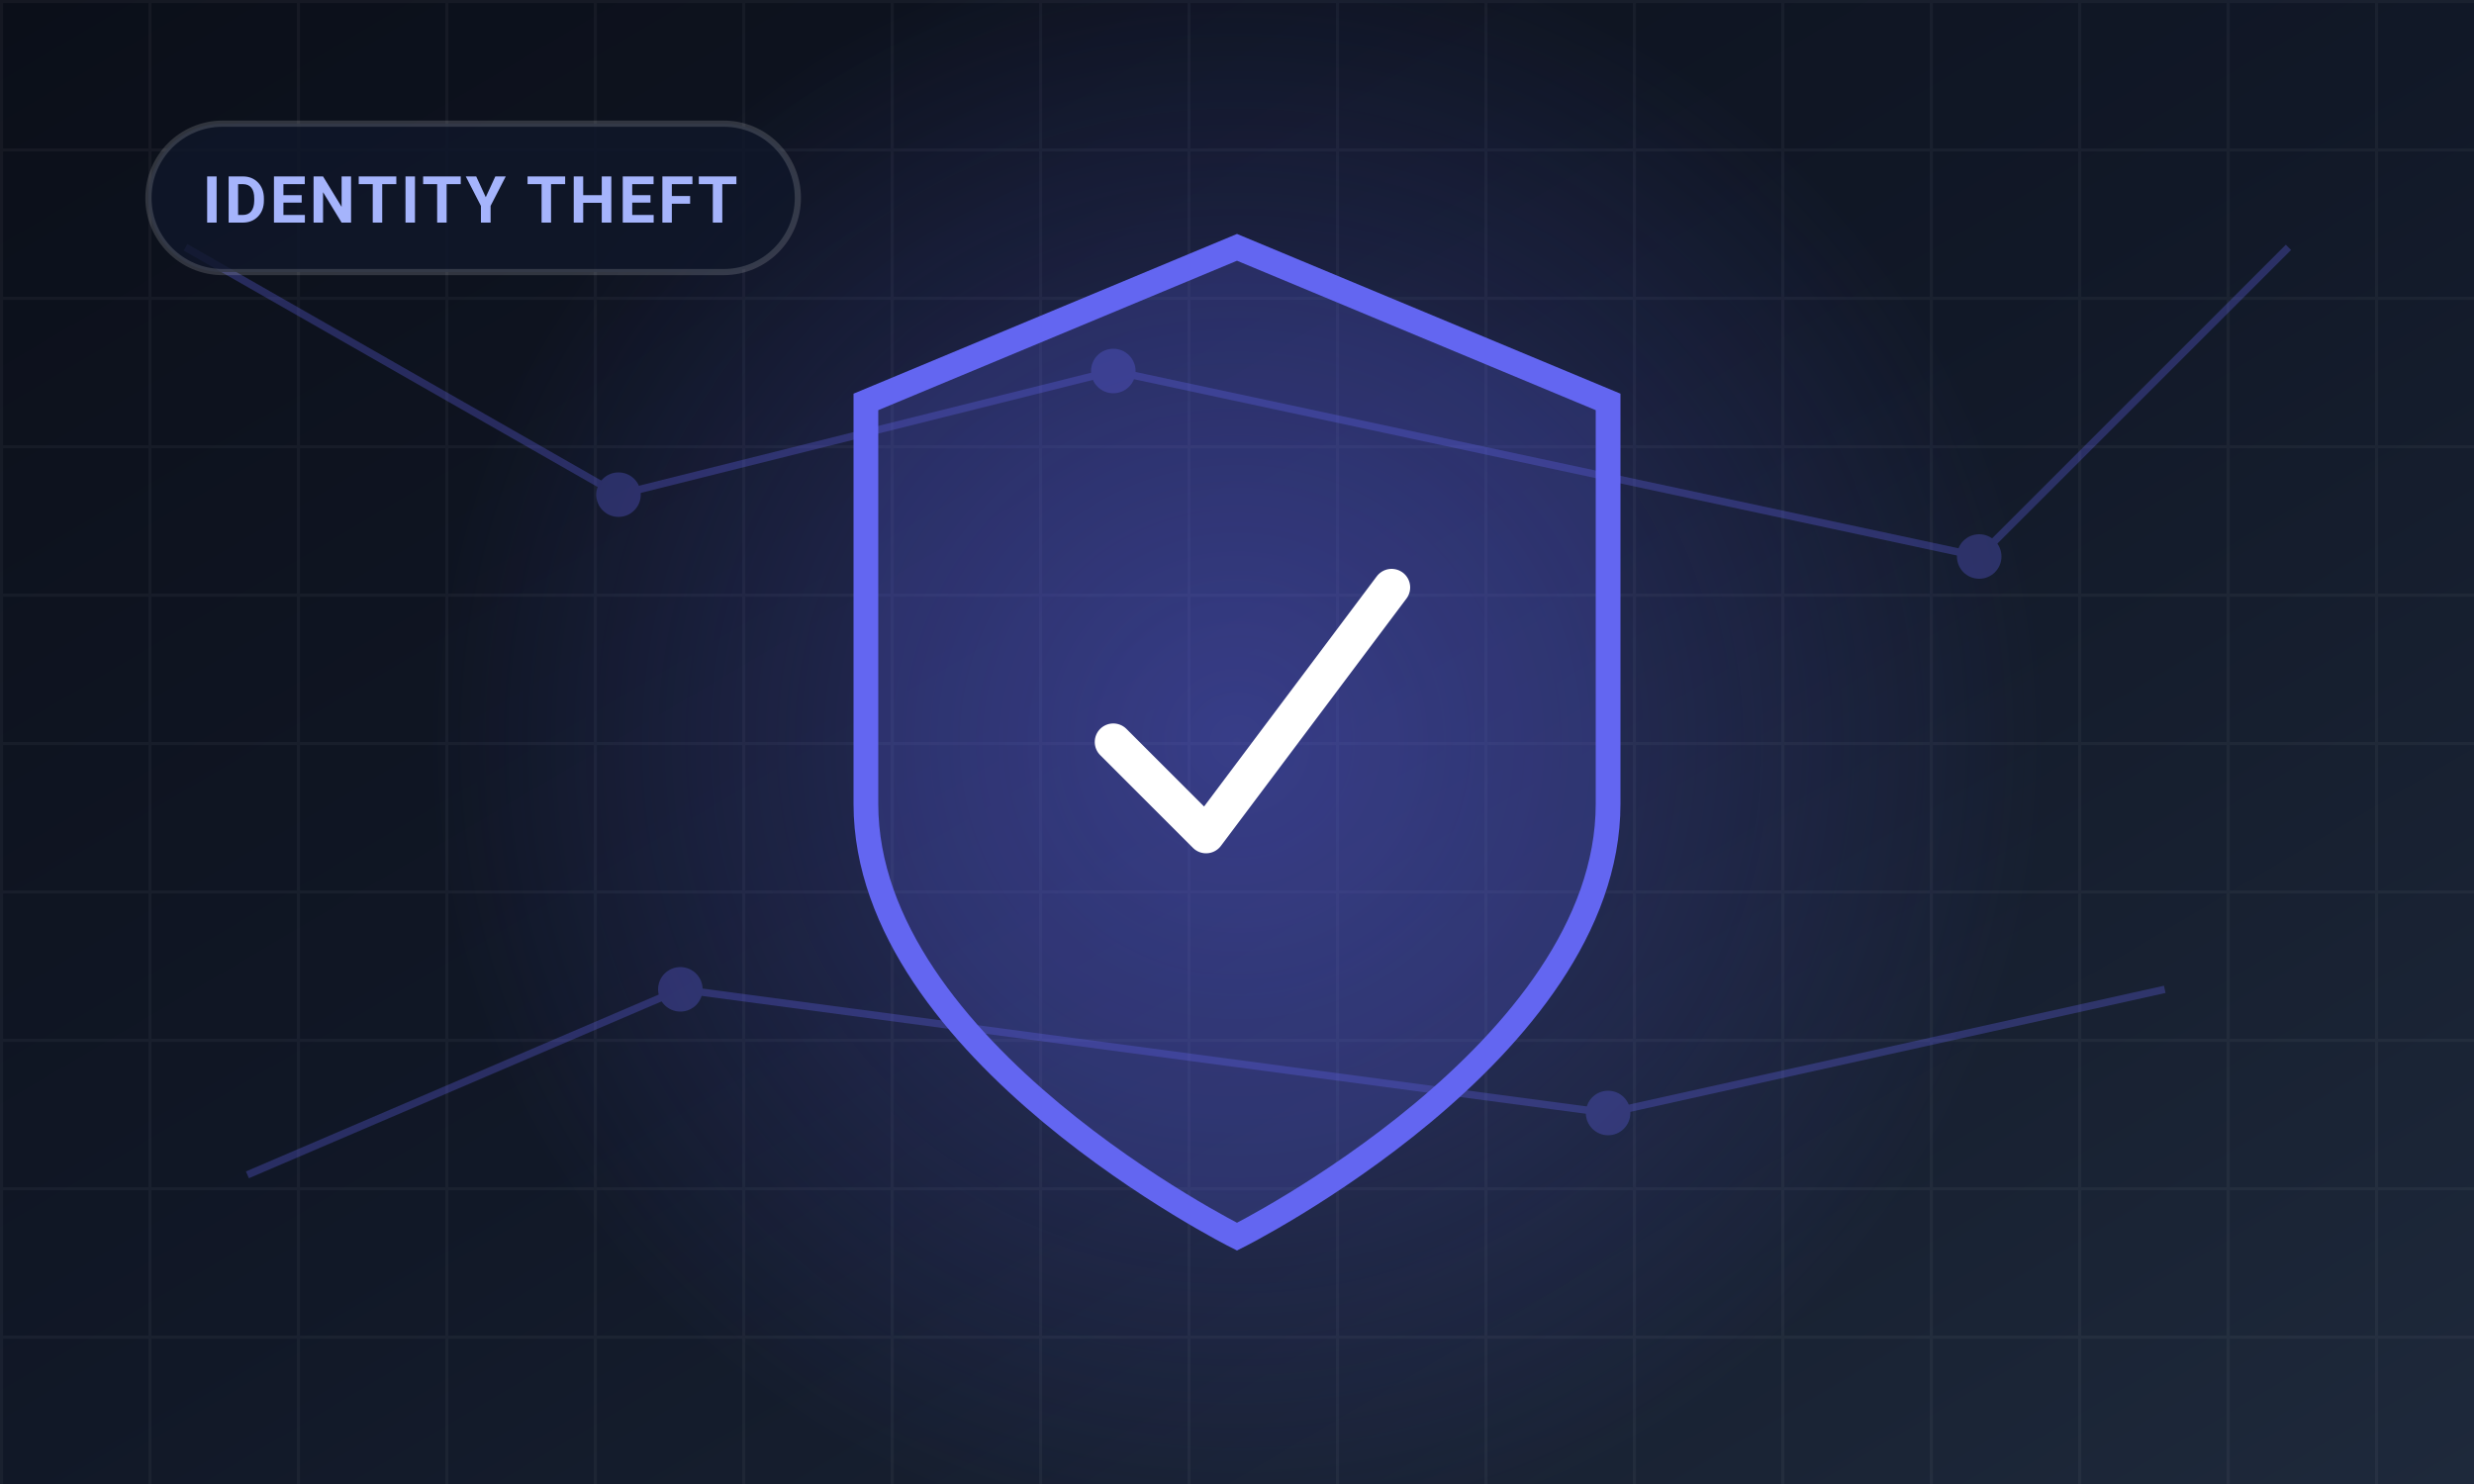
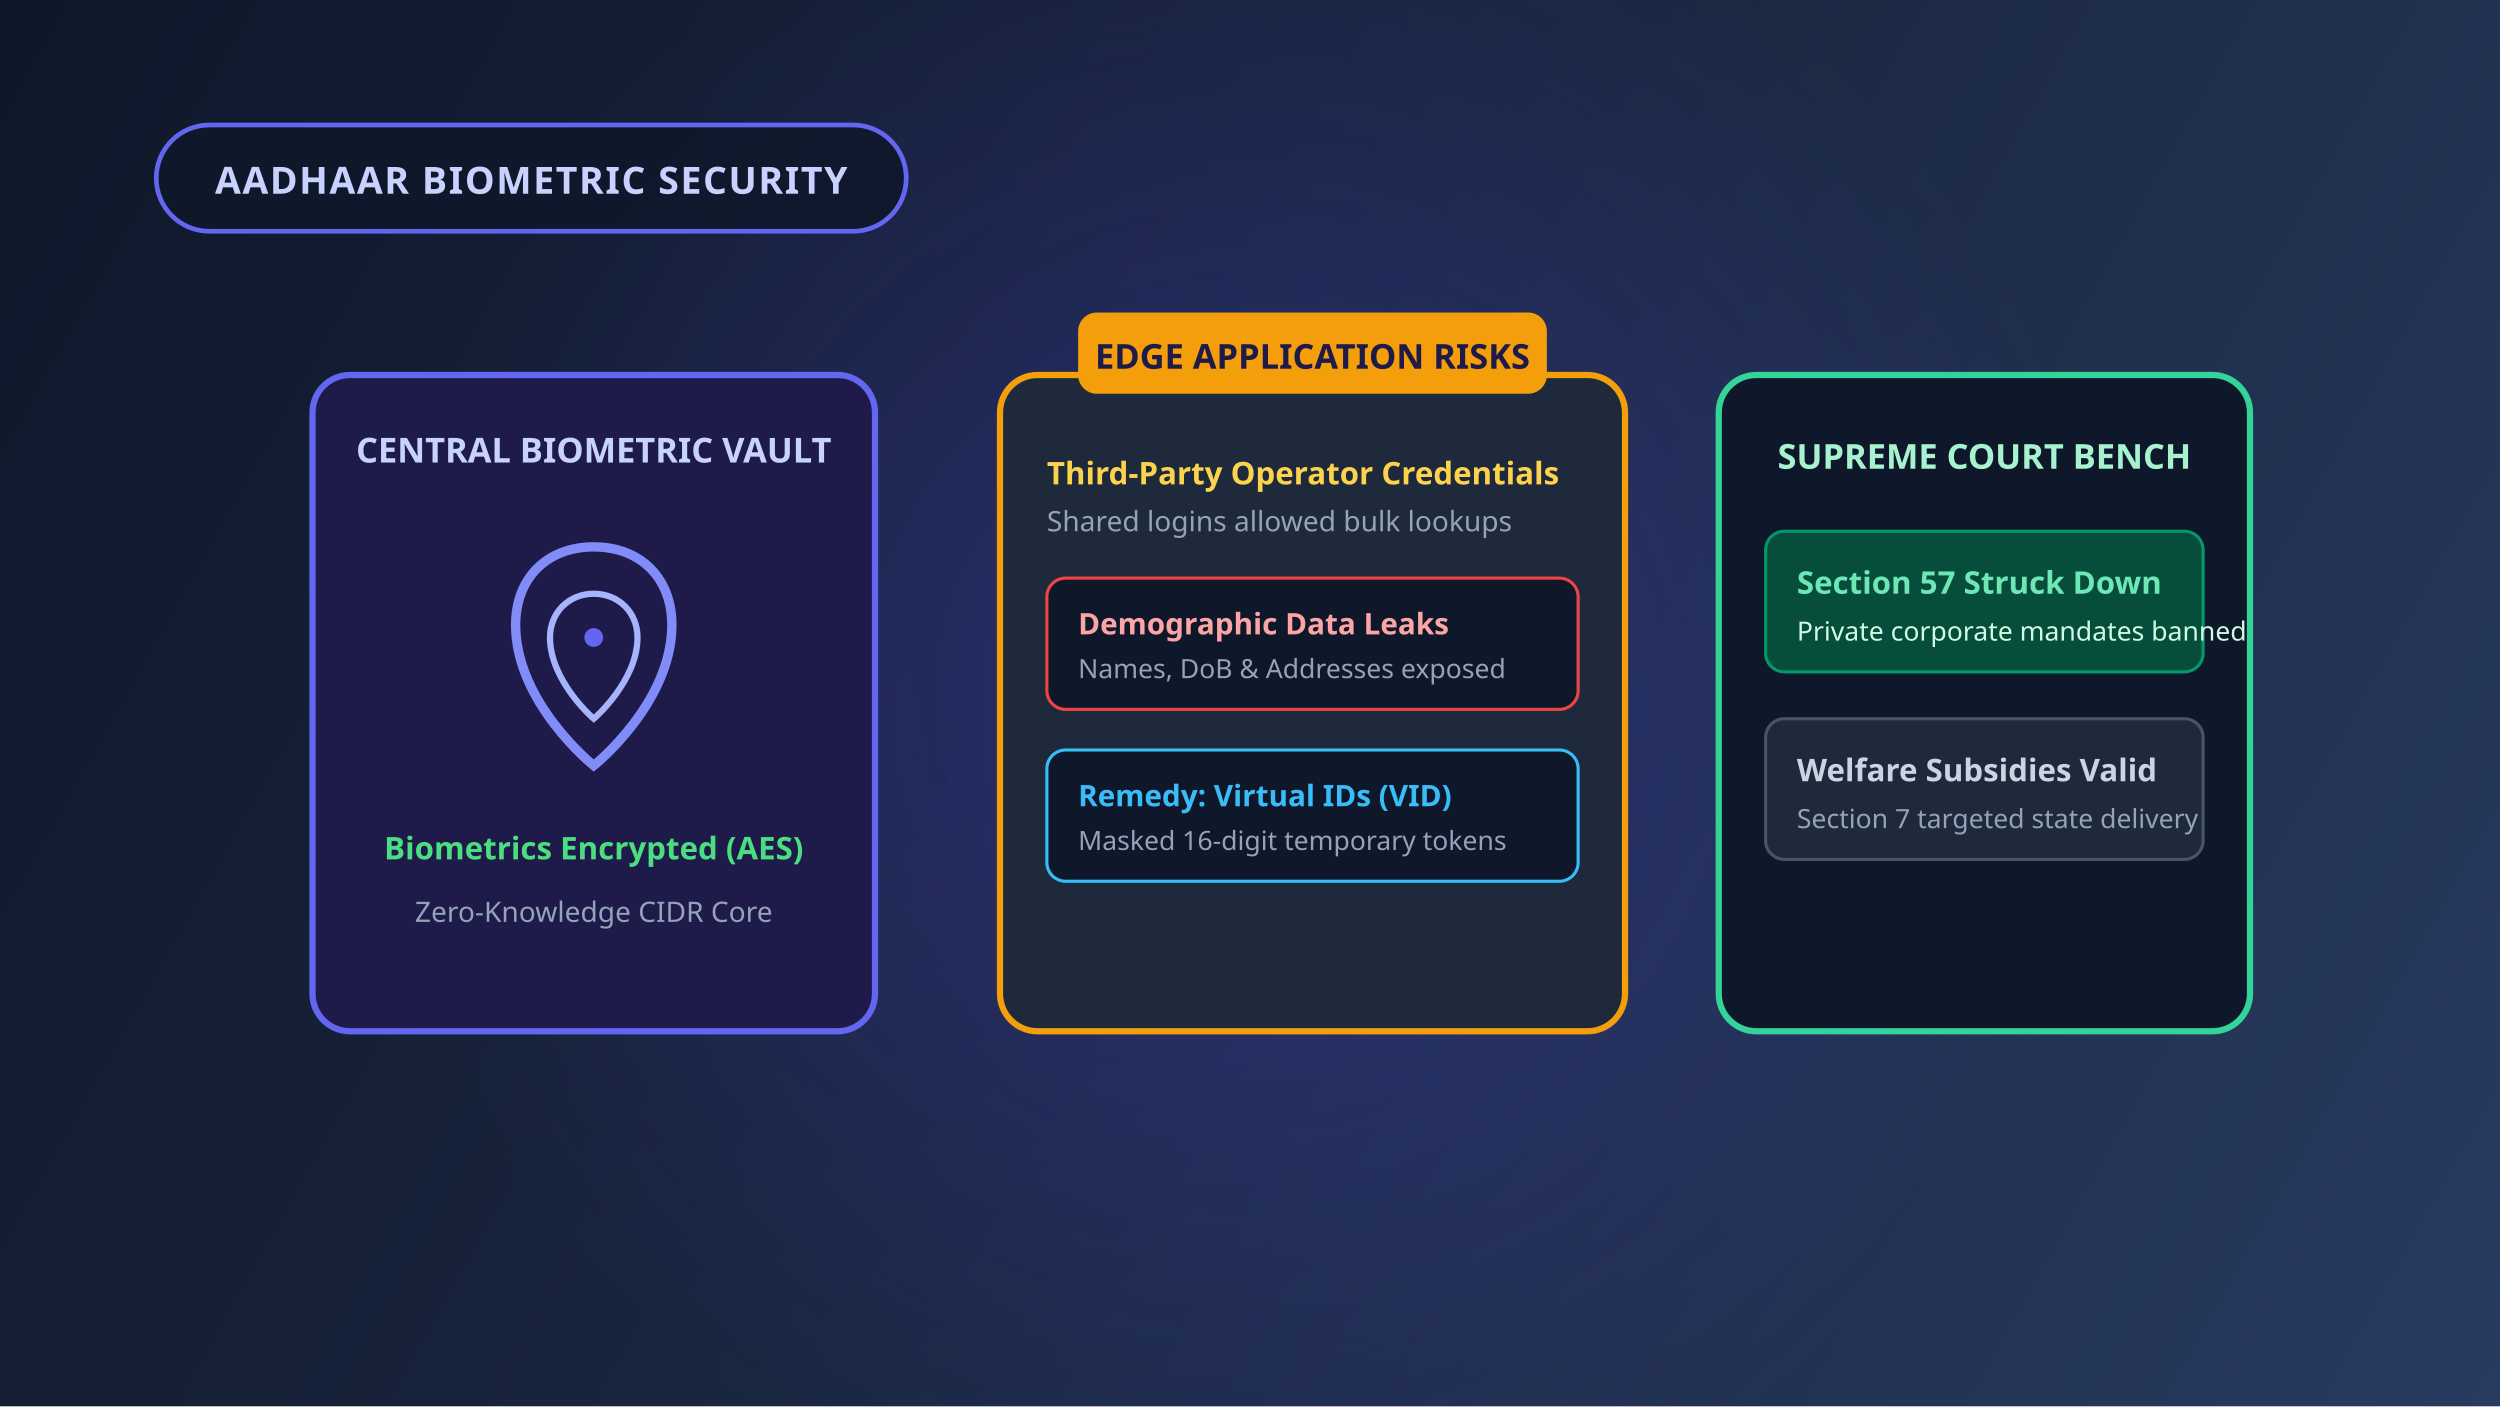
- <svg xmlns="http://www.w3.org/2000/svg" viewBox="0 0 400 240" fill="none" width="100%" height="100%">
+ <svg xmlns="http://www.w3.org/2000/svg" viewBox="0 0 800 450" fill="none" width="100%" height="100%">
  <defs>
-     <linearGradient id="bgGrad_6366F1" x1="0%" y1="0%" x2="100%" y2="100%">
-       <stop offset="0%" stop-color="#0B0F19" />
-       <stop offset="50%" stop-color="#111827" />
-       <stop offset="100%" stop-color="#1E293B" />
+     <linearGradient id="aadBg" x1="0" y1="0" x2="800" y2="450" gradientUnits="userSpaceOnUse">
+       <stop offset="0%" stop-color="#0F172A" />
+       <stop offset="50%" stop-color="#1A2740" />
+       <stop offset="100%" stop-color="#283B60" />
    </linearGradient>
-     <radialGradient id="glow_6366F1" cx="50%" cy="50%" r="50%">
-       <stop offset="0%" stop-color="#6366F1" stop-opacity="0.35" />
-       <stop offset="100%" stop-color="#6366F1" stop-opacity="0" />
+     <radialGradient id="aadGlow" cx="400" cy="225" r="280" gradientUnits="userSpaceOnUse">
+       <stop offset="0%" stop-color="#4F46E5" stop-opacity="0.3" />
+       <stop offset="100%" stop-color="#4F46E5" stop-opacity="0" />
    </radialGradient>
-     <pattern id="grid" width="24" height="24" patternUnits="userSpaceOnUse">
-       <path d="M 24 0 L 0 0 0 24" fill="none" stroke="rgba(255, 255, 255, 0.04)" stroke-width="1" />
-     </pattern>
  </defs>
-   <rect width="400" height="240" fill="url(#bgGrad_6366F1)" />
-   <rect width="400" height="240" fill="url(#grid)" />
-   <circle cx="200" cy="120" r="130" fill="url(#glow_6366F1)" />
-   <g opacity="0.3" stroke="#6366F1" stroke-width="1.2">
-     <line x1="30" y1="40" x2="100" y2="80" />
-     <line x1="100" y1="80" x2="180" y2="60" />
-     <line x1="180" y1="60" x2="320" y2="90" />
-     <line x1="320" y1="90" x2="370" y2="40" />
-     <line x1="40" y1="190" x2="110" y2="160" />
-     <line x1="110" y1="160" x2="260" y2="180" />
-     <line x1="260" y1="180" x2="350" y2="160" />
-     <circle cx="100" cy="80" r="3" fill="#6366F1" />
-     <circle cx="180" cy="60" r="3" fill="#6366F1" />
-     <circle cx="320" cy="90" r="3" fill="#6366F1" />
-     <circle cx="110" cy="160" r="3" fill="#6366F1" />
-     <circle cx="260" cy="180" r="3" fill="#6366F1" />
+   <rect width="800" height="450" fill="url(#aadBg)" />
+   <circle cx="400" cy="225" r="280" fill="url(#aadGlow)" />
+   <g transform="translate(100, 100)">
+     <rect x="0" y="20" width="180" height="210" rx="12" fill="#1E1B4B" stroke="#6366F1" stroke-width="2" />
+     <text x="90" y="48" fill="#C7D2FE" font-family="sans-serif" font-size="11" font-weight="900" text-anchor="middle">CENTRAL BIOMETRIC VAULT</text>
+     <path d="M90 75 C75 75 65 85 65 100 C65 125 90 145 90 145 C90 145 115 125 115 100 C115 85 105 75 90 75 Z" fill="none" stroke="#818CF8" stroke-width="3" />
+     <path d="M90 90 C82 90 76 96 76 104 C76 118 90 130 90 130 C90 130 104 118 104 104 C104 96 98 90 90 90 Z" fill="none" stroke="#A5B4FC" stroke-width="2" />
+     <circle cx="90" cy="104" r="3" fill="#6366F1" />
+     <text x="90" y="175" fill="#4ADE80" font-family="sans-serif" font-size="10" font-weight="700" text-anchor="middle">Biometrics Encrypted (AES)</text>
+     <text x="90" y="195" fill="#94A3B8" font-family="sans-serif" font-size="9" text-anchor="middle">Zero-Knowledge CIDR Core</text>
  </g>
-   <g transform="translate(80, 0)">
-     <path d="M120 40 L180 65 V130 C180 170 120 200 120 200 C120 200 60 170 60 130 V65 Z" fill="#6366F1" fill-opacity="0.2" stroke="#6366F1" stroke-width="4" />
-     <path d="M100 120 L115 135 L145 95" stroke="#FFFFFF" stroke-width="6" stroke-linecap="round" stroke-linejoin="round" />
+   <g transform="translate(320, 100)">
+     <rect x="0" y="20" width="200" height="210" rx="12" fill="#1E293B" stroke="#F59E0B" stroke-width="2" />
+     <rect x="25" y="0" width="150" height="26" rx="6" fill="#F59E0B" />
+     <text x="100" y="18" fill="#1E1B4B" font-family="sans-serif" font-size="11" font-weight="900" text-anchor="middle">EDGE APPLICATION RISKS</text>
+     <text x="15" y="55" fill="#FCD34D" font-family="sans-serif" font-size="10" font-weight="700">Third-Party Operator Credentials</text>
+     <text x="15" y="70" fill="#94A3B8" font-family="sans-serif" font-size="9">Shared logins allowed bulk lookups</text>
+     <rect x="15" y="85" width="170" height="42" rx="6" fill="#0F172A" stroke="#EF4444" stroke-width="1" />
+     <text x="25" y="103" fill="#FCA5A5" font-family="sans-serif" font-size="9.5" font-weight="700">Demographic Data Leaks</text>
+     <text x="25" y="117" fill="#94A3B8" font-family="sans-serif" font-size="8.5">Names, DoB &amp; Addresses exposed</text>
+     <rect x="15" y="140" width="170" height="42" rx="6" fill="#0F172A" stroke="#38BDF8" stroke-width="1" />
+     <text x="25" y="158" fill="#38BDF8" font-family="sans-serif" font-size="9.5" font-weight="700">Remedy: Virtual IDs (VID)</text>
+     <text x="25" y="172" fill="#94A3B8" font-family="sans-serif" font-size="8.5">Masked 16-digit temporary tokens</text>
  </g>
-   <rect x="24" y="20" width="105" height="24" rx="12" fill="rgba(15, 23, 42, 0.8)" stroke="rgba(255, 255, 255, 0.15)" stroke-width="1" />
-   <text x="76" y="36" fill="#A5B4FC" font-family="-apple-system, BlinkMacSystemFont, 'Segoe UI', Roboto, sans-serif" font-size="10.5" font-weight="700" text-anchor="middle" letter-spacing="0.5">IDENTITY THEFT</text>
+   <g transform="translate(550, 100)">
+     <rect x="0" y="20" width="170" height="210" rx="12" fill="#0F172A" stroke="#34D399" stroke-width="2" />
+     <text x="85" y="50" fill="#A7F3D0" font-family="sans-serif" font-size="11" font-weight="800" text-anchor="middle">SUPREME COURT BENCH</text>
+     <g transform="translate(15, 70)">
+       <rect x="0" y="0" width="140" height="45" rx="6" fill="#064E3B" stroke="#059669" stroke-width="1" />
+       <text x="10" y="20" fill="#6EE7B7" font-family="sans-serif" font-size="10" font-weight="700">Section 57 Struck Down</text>
+       <text x="10" y="35" fill="#D1FAE5" font-family="sans-serif" font-size="8.5">Private corporate mandates banned</text>
+       <rect x="0" y="60" width="140" height="45" rx="6" fill="#1E293B" stroke="#475569" stroke-width="1" />
+       <text x="10" y="80" fill="#CBD5E1" font-family="sans-serif" font-size="10" font-weight="700">Welfare Subsidies Valid</text>
+       <text x="10" y="95" fill="#94A3B8" font-family="sans-serif" font-size="8.5">Section 7 targeted state delivery</text>
+     </g>
+   </g>
+   <rect x="50" y="40" width="240" height="34" rx="17" fill="rgba(15,23,42,0.85)" stroke="#6366F1" stroke-width="1.5" />
+   <text x="170" y="62" fill="#C7D2FE" font-family="sans-serif" font-size="12" font-weight="700" text-anchor="middle" letter-spacing="0.5">AADHAAR BIOMETRIC SECURITY</text>
</svg>
